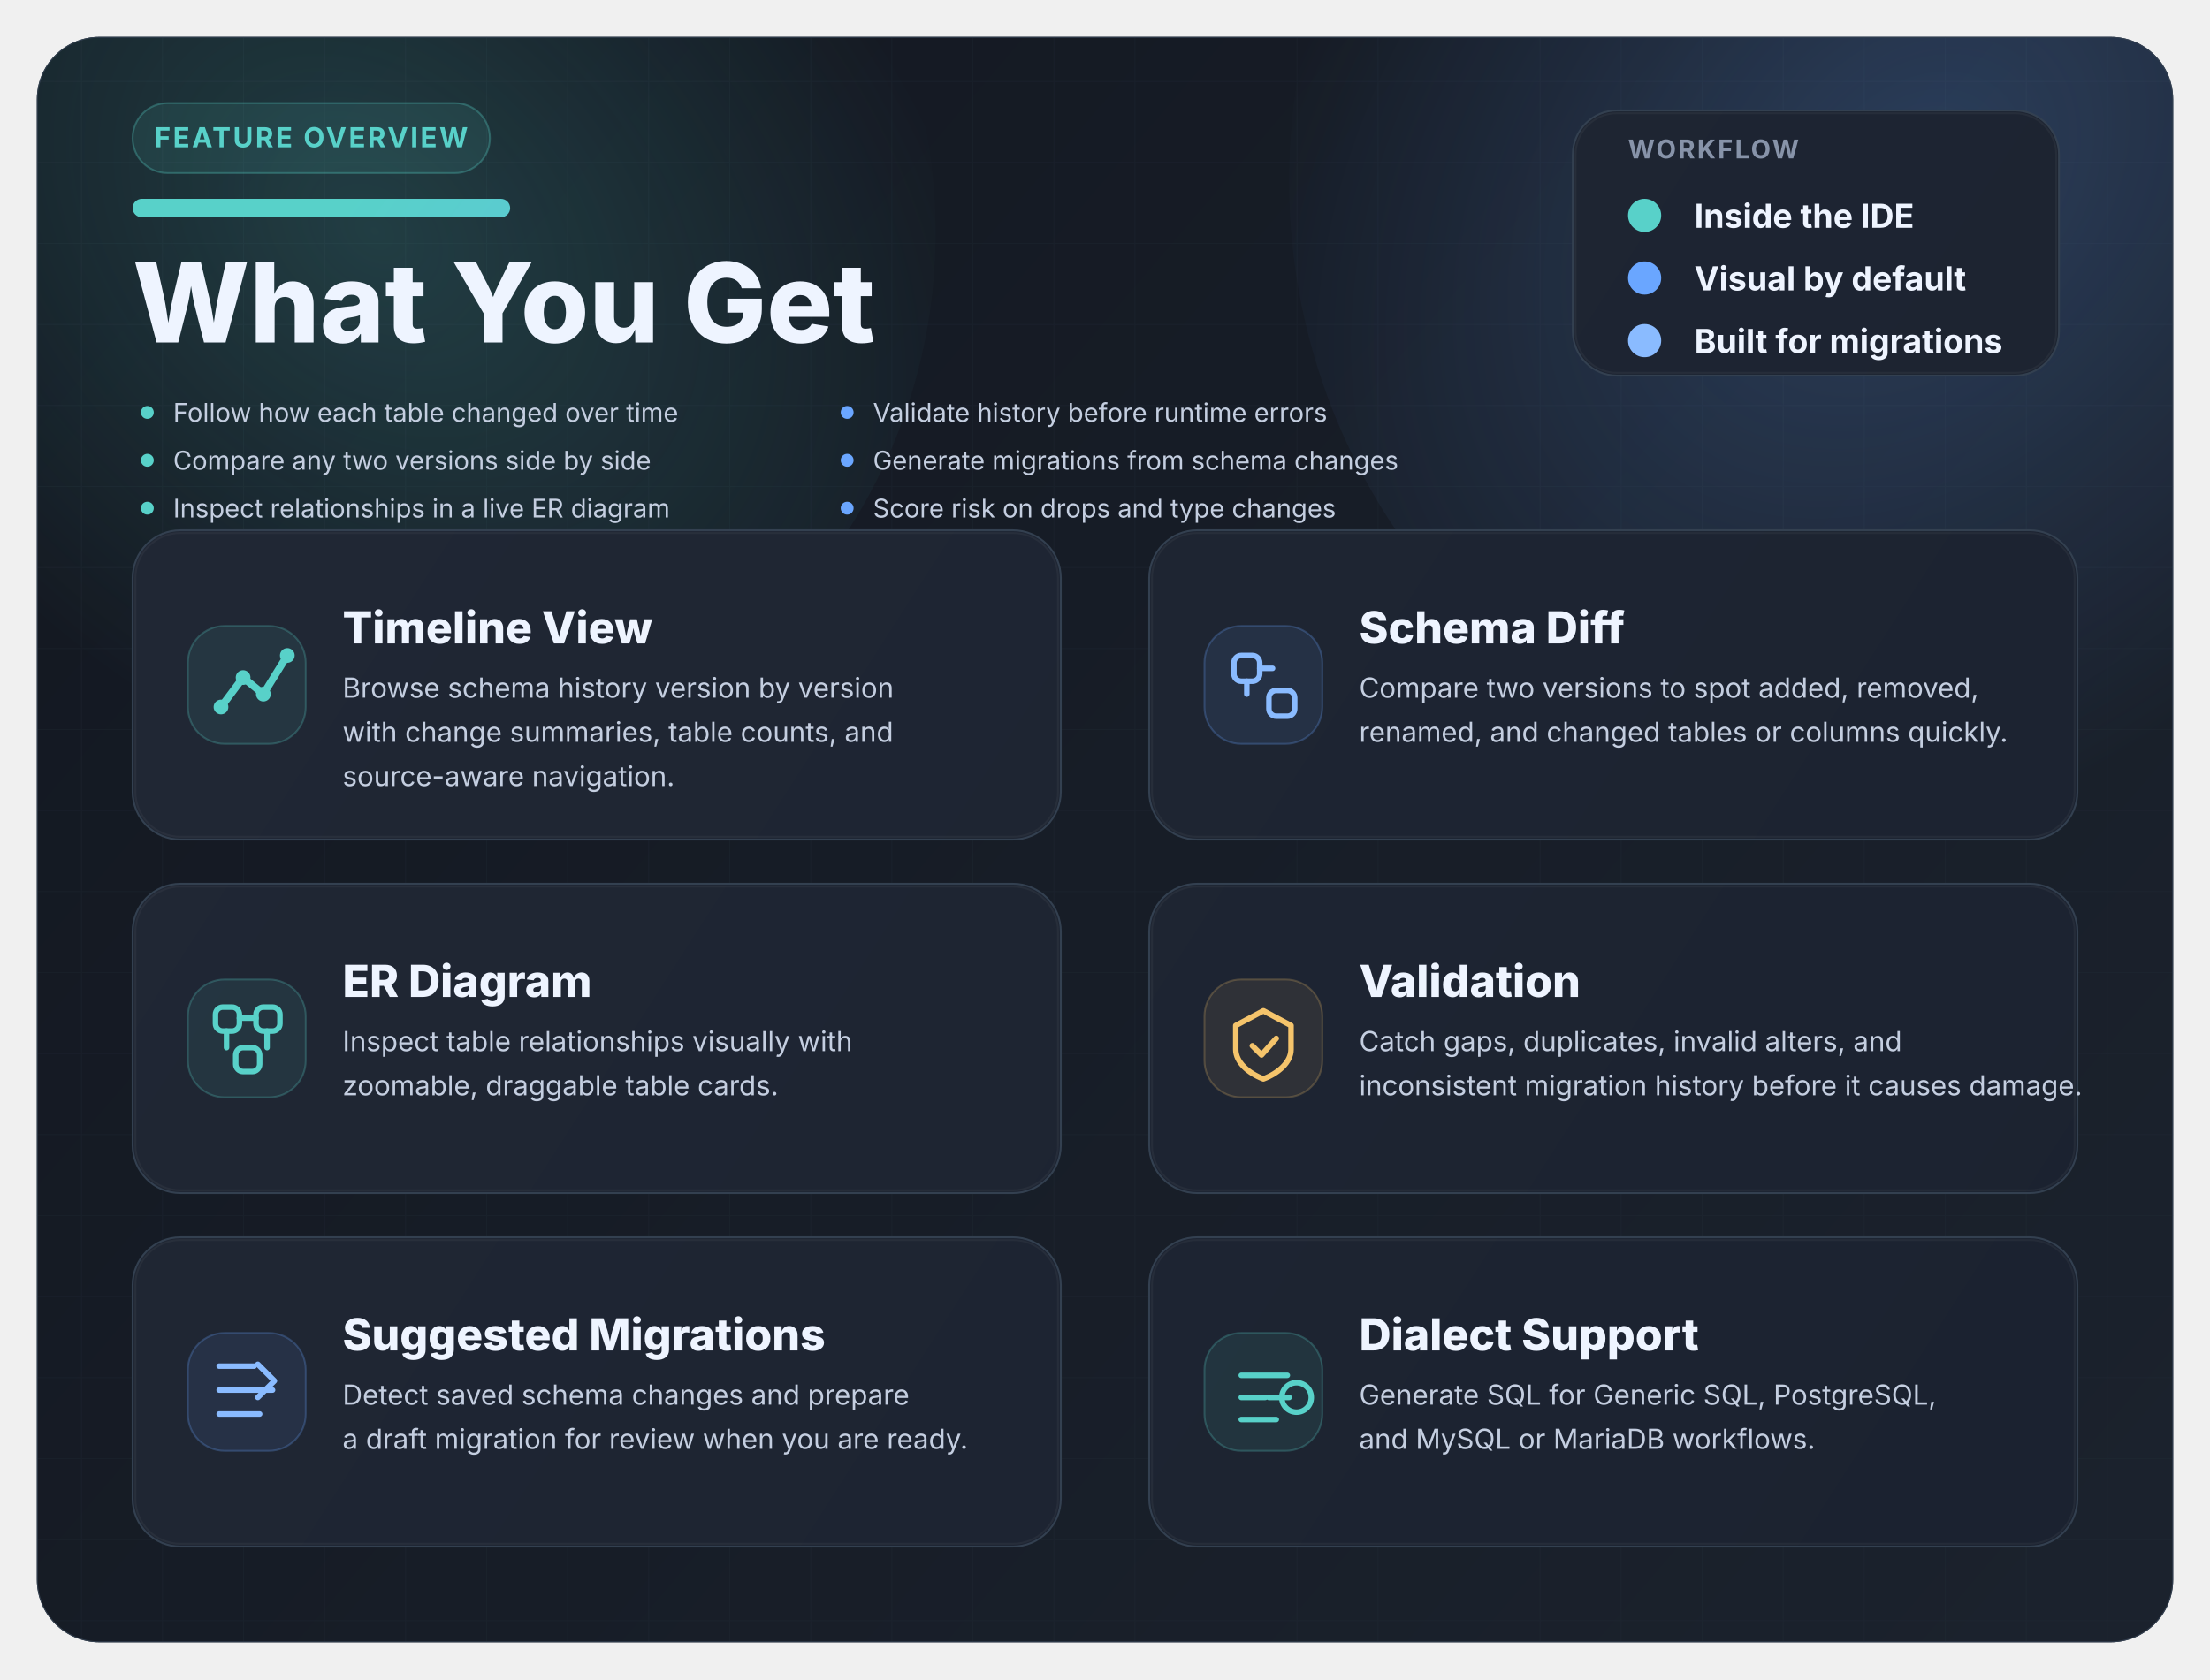
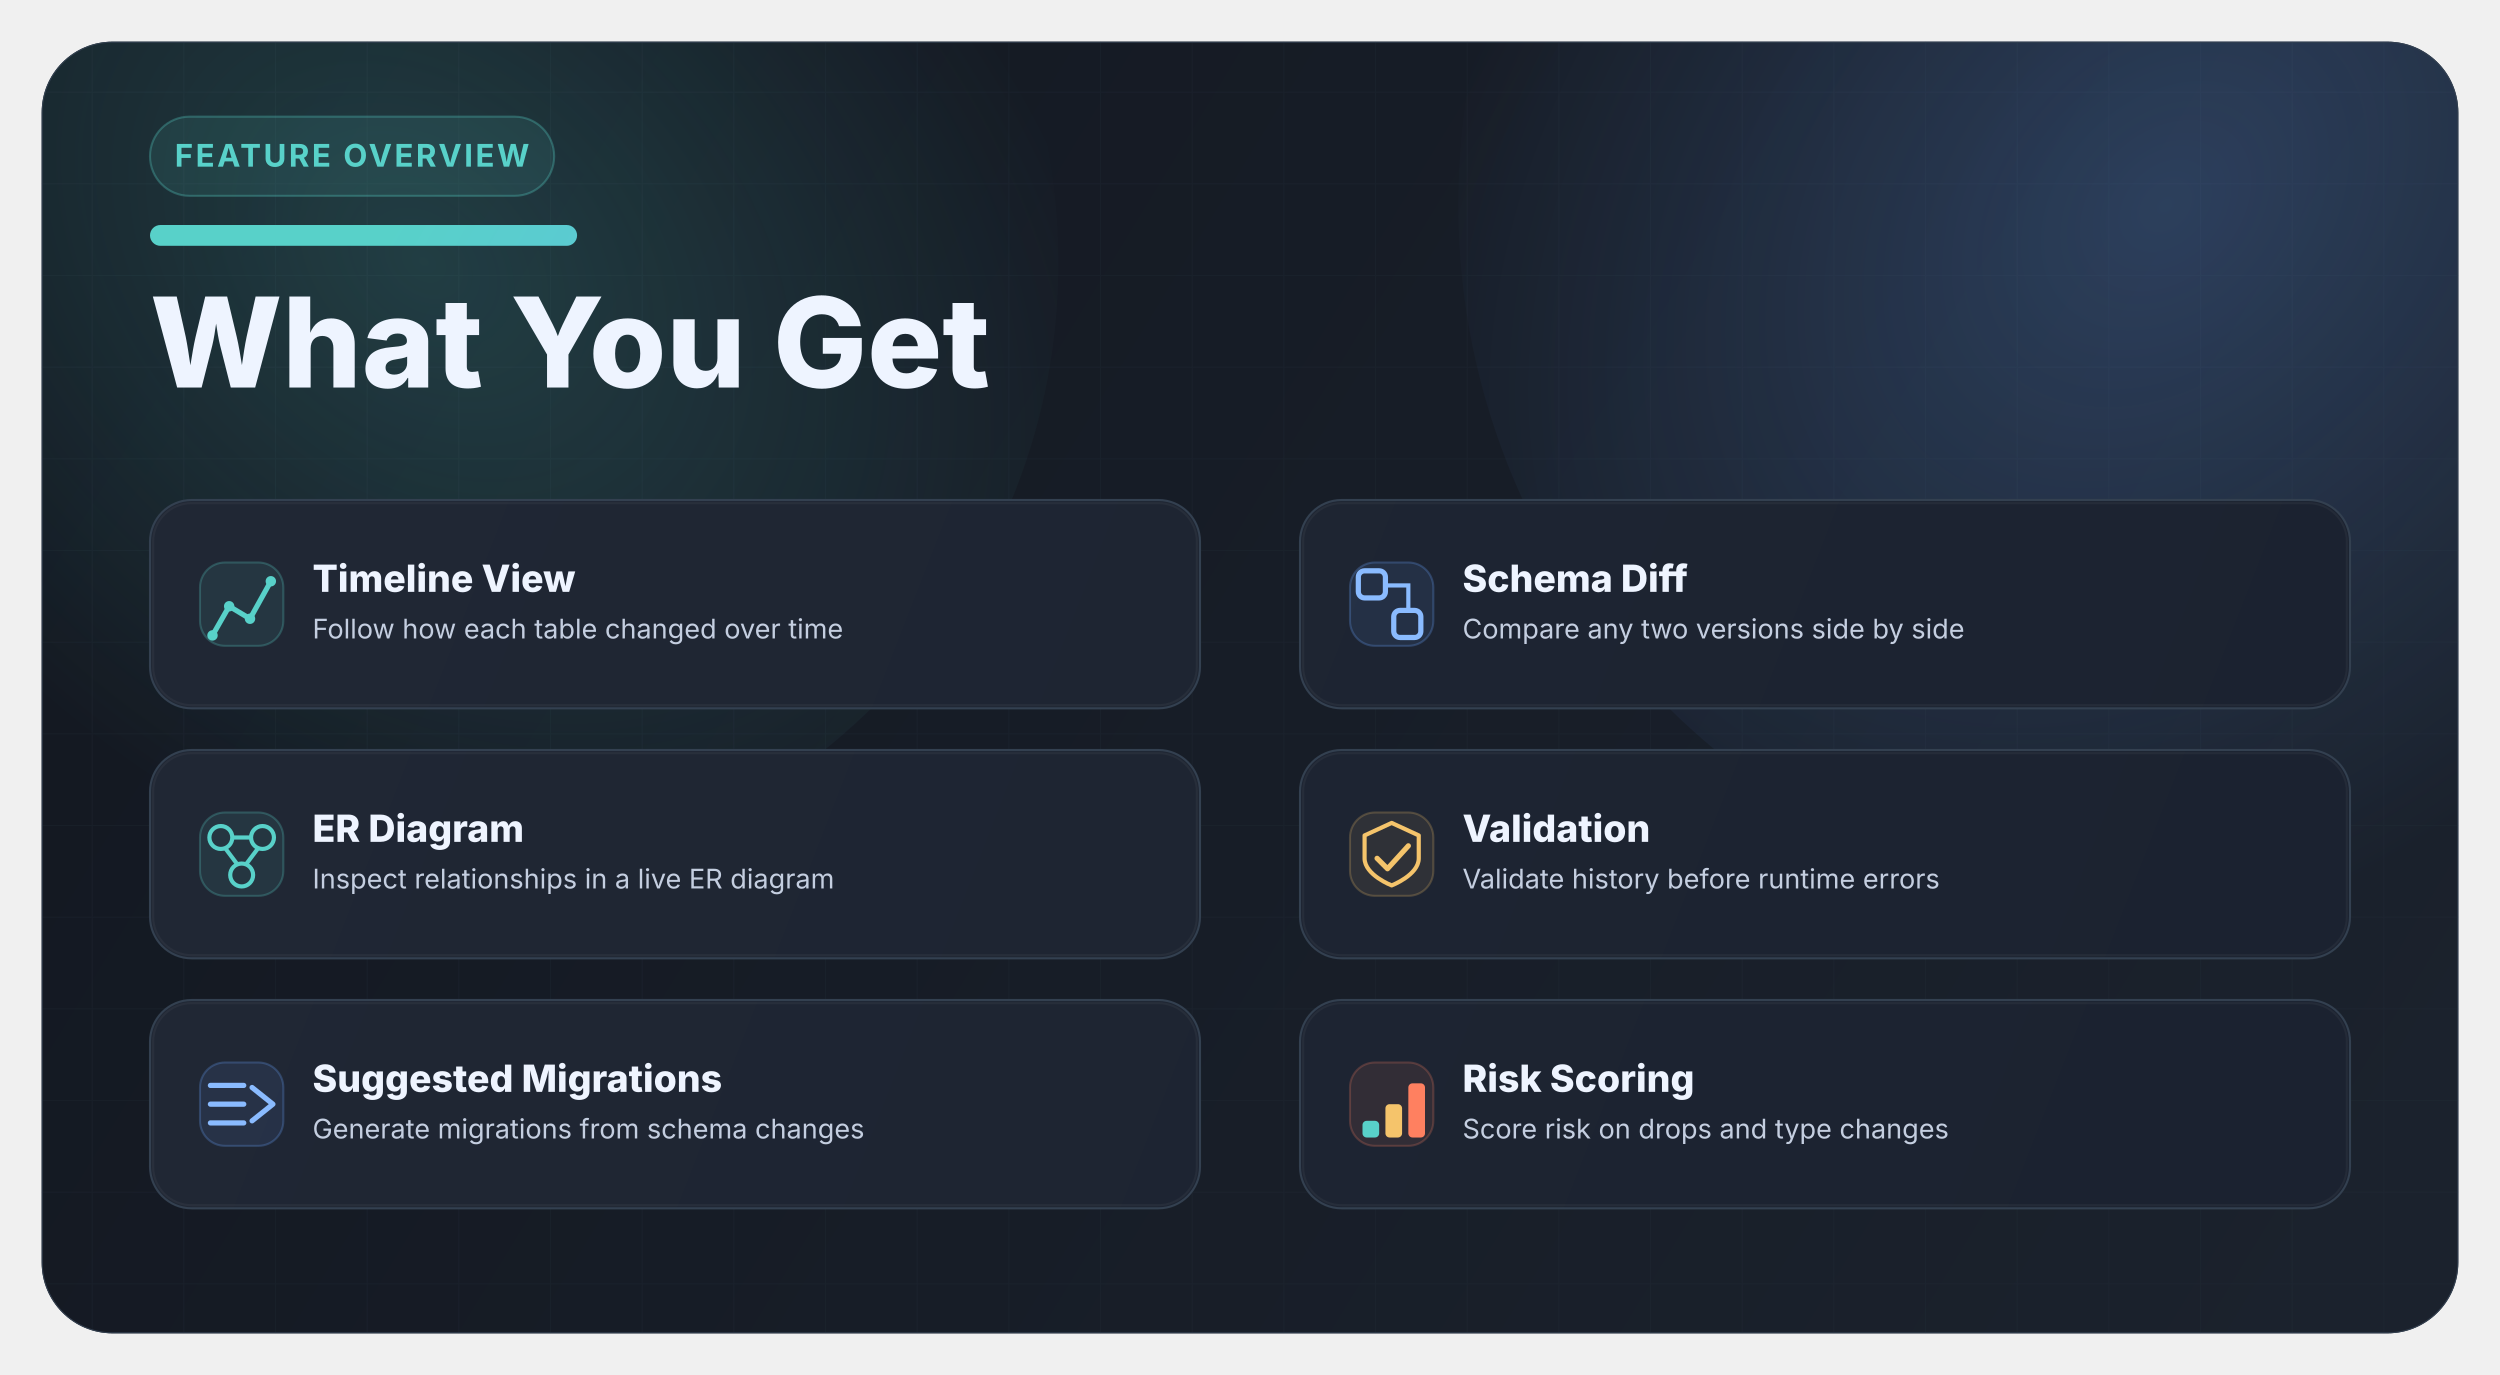
- <svg xmlns="http://www.w3.org/2000/svg" width="1200" height="912" viewBox="0 0 1200 912" fill="none" role="img" aria-labelledby="title desc">
+ <svg xmlns="http://www.w3.org/2000/svg" width="1200" height="660" viewBox="0 0 1200 660" fill="none" role="img" aria-labelledby="title desc">
  <defs>
-     <linearGradient id="pageBg" x1="98" y1="40" x2="1114" y2="912" gradientUnits="userSpaceOnUse">
+     <linearGradient id="pageBg" x1="98" y1="40" x2="1114" y2="660" gradientUnits="userSpaceOnUse">
      <stop stop-color="#131821" />
      <stop offset="1" stop-color="#1B222D" />
    </linearGradient>
-     <linearGradient id="accent" x1="180" y1="120" x2="1010" y2="750" gradientUnits="userSpaceOnUse">
+     <linearGradient id="accent" x1="180" y1="120" x2="1010" y2="600" gradientUnits="userSpaceOnUse">
      <stop stop-color="#58D1C9" />
      <stop offset="0.58" stop-color="#6AA6FF" />
      <stop offset="1" stop-color="#8ABBFF" />
    </linearGradient>
-     <linearGradient id="cardBg" x1="138" y1="248" x2="1096" y2="864" gradientUnits="userSpaceOnUse">
+     <linearGradient id="cardBg" x1="138" y1="240" x2="1062" y2="600" gradientUnits="userSpaceOnUse">
      <stop stop-color="#202734" />
      <stop offset="1" stop-color="#1B2230" />
-     </linearGradient>
-     <linearGradient id="cardInset" x1="72" y1="248" x2="72" y2="412" gradientUnits="userSpaceOnUse">
-       <stop stop-color="#FFFFFF" stop-opacity="0.05" />
-       <stop offset="1" stop-color="#FFFFFF" stop-opacity="0" />
    </linearGradient>
    <radialGradient id="glowA" cx="0" cy="0" r="1" gradientUnits="userSpaceOnUse" gradientTransform="translate(204 126) rotate(41) scale(380 280)">
      <stop stop-color="#58D1C9" stop-opacity="0.2" />
      <stop offset="1" stop-color="#58D1C9" stop-opacity="0" />
    </radialGradient>
    <radialGradient id="glowB" cx="0" cy="0" r="1" gradientUnits="userSpaceOnUse" gradientTransform="translate(1040 98) rotate(135) scale(430 320)">
      <stop stop-color="#6AA6FF" stop-opacity="0.24" />
      <stop offset="1" stop-color="#6AA6FF" stop-opacity="0" />
    </radialGradient>
    <pattern id="grid" width="44" height="44" patternUnits="userSpaceOnUse">
      <path d="M44 0H0V44" stroke="#26303D" stroke-width="1" />
    </pattern>
    <filter id="shadow" x="-20%" y="-20%" width="140%" height="160%" color-interpolation-filters="sRGB">
      <feDropShadow dx="0" dy="14" stdDeviation="14" flood-color="#03080F" flood-opacity="0.28" />
    </filter>
    <clipPath id="frameClip">
-       <rect x="20" y="20" width="1160" height="872" rx="34" />
+       <rect x="20" y="20" width="1160" height="620" rx="34" />
    </clipPath>
  </defs>
  <g clip-path="url(#frameClip)">
-     <rect x="20" y="20" width="1160" height="872" rx="34" fill="url(#pageBg)" />
-     <rect x="20" y="20" width="1160" height="872" rx="34" fill="url(#grid)" opacity="0.22" />
+     <rect x="20" y="20" width="1160" height="620" rx="34" fill="url(#pageBg)" />
+     <rect x="20" y="20" width="1160" height="620" rx="34" fill="url(#grid)" opacity="0.22" />
    <circle cx="208" cy="126" r="300" fill="url(#glowA)" />
    <circle cx="1040" cy="98" r="340" fill="url(#glowB)" />
-     <rect x="20" y="20" width="1160" height="872" rx="34" stroke="#334050" />
+     <rect x="20" y="20" width="1160" height="620" rx="34" stroke="#334050" />
  </g>
  <rect x="72" y="56" width="194" height="38" rx="19" fill="#58D1C91A" stroke="#58D1C94D" />
  <text x="169" y="80" text-anchor="middle" fill="#58D1C9" font-family="Inter, Segoe UI, Arial, sans-serif" font-size="15" font-weight="700" letter-spacing="0.08em">FEATURE OVERVIEW</text>
  <rect x="72" y="108" width="205" height="10" rx="5" fill="url(#accent)" />
  <text x="72" y="186" fill="#EEF4FF" font-family="Inter, Segoe UI, Arial, sans-serif" font-size="60" font-weight="800">What You Get</text>
-   <circle cx="80" cy="224" r="3.5" fill="#58D1C9" />
-   <text x="94" y="224" dominant-baseline="middle" fill="#C4CEE0" font-family="Inter, Segoe UI, Arial, sans-serif" font-size="14">Follow how each table changed over time</text>
-   <circle cx="460" cy="224" r="3.5" fill="#6AA6FF" />
-   <text x="474" y="224" dominant-baseline="middle" fill="#C4CEE0" font-family="Inter, Segoe UI, Arial, sans-serif" font-size="14">Validate history before runtime errors</text>
-   <circle cx="80" cy="250" r="3.5" fill="#58D1C9" />
-   <text x="94" y="250" dominant-baseline="middle" fill="#C4CEE0" font-family="Inter, Segoe UI, Arial, sans-serif" font-size="14">Compare any two versions side by side</text>
-   <circle cx="460" cy="250" r="3.5" fill="#6AA6FF" />
-   <text x="474" y="250" dominant-baseline="middle" fill="#C4CEE0" font-family="Inter, Segoe UI, Arial, sans-serif" font-size="14">Generate migrations from schema changes</text>
-   <circle cx="80" cy="276" r="3.5" fill="#58D1C9" />
-   <text x="94" y="276" dominant-baseline="middle" fill="#C4CEE0" font-family="Inter, Segoe UI, Arial, sans-serif" font-size="14">Inspect relationships in a live ER diagram</text>
-   <circle cx="460" cy="276" r="3.5" fill="#6AA6FF" />
-   <text x="474" y="276" dominant-baseline="middle" fill="#C4CEE0" font-family="Inter, Segoe UI, Arial, sans-serif" font-size="14">Score risk on drops and type changes</text>
  <g>
-     <rect x="854" y="60" width="264" height="144" rx="24" fill="#1B2230" opacity="0.01" filter="url(#shadow)" />
-     <rect x="854" y="60" width="264" height="144" rx="24" fill="url(#cardBg)" stroke="#334050" />
-     <rect x="855.5" y="61.5" width="261" height="141" rx="22.5" stroke="#FFFFFF" stroke-opacity="0.04" />
-     <text x="884" y="86" fill="#8793A9" font-family="Inter, Segoe UI, Arial, sans-serif" font-size="14" font-weight="700" letter-spacing="0.08em">WORKFLOW</text>
-     <circle cx="893" cy="117" r="9" fill="#58D1C9" />
-     <text x="920" y="117" dominant-baseline="middle" fill="#EEF4FF" font-family="Inter, Segoe UI, Arial, sans-serif" font-size="18" font-weight="700">Inside the IDE</text>
-     <circle cx="893" cy="151" r="9" fill="#6AA6FF" />
-     <text x="920" y="151" dominant-baseline="middle" fill="#EEF4FF" font-family="Inter, Segoe UI, Arial, sans-serif" font-size="18" font-weight="700">Visual by default</text>
-     <circle cx="893" cy="185" r="9" fill="#8ABBFF" />
-     <text x="920" y="185" dominant-baseline="middle" fill="#EEF4FF" font-family="Inter, Segoe UI, Arial, sans-serif" font-size="18" font-weight="700">Built for migrations</text>
+     <rect x="72" y="240" width="504" height="100" rx="20" fill="#1B2230" opacity="0.01" filter="url(#shadow)" />
+     <rect x="72" y="240" width="504" height="100" rx="20" fill="url(#cardBg)" stroke="#334050" />
+     <rect x="73.5" y="241.5" width="501" height="97" rx="18.5" stroke="#FFFFFF" stroke-opacity="0.04" />
+     <rect x="96" y="270" width="40" height="40" rx="12" fill="#58D1C918" stroke="#58D1C940" />
+     <polyline points="102,305 110,291 120,297 130,279" fill="none" stroke="#58D1C9" stroke-width="2.5" stroke-linecap="round" stroke-linejoin="round" />
+     <circle cx="102" cy="305" r="2.5" fill="#58D1C9" />
+     <circle cx="110" cy="291" r="2.5" fill="#58D1C9" />
+     <circle cx="120" cy="297" r="2.5" fill="#58D1C9" />
+     <circle cx="130" cy="279" r="2.5" fill="#58D1C9" />
+     <text x="150" y="271" dominant-baseline="hanging" fill="#EEF4FF" font-family="Inter, Segoe UI, Arial, sans-serif" font-size="18" font-weight="800">Timeline View</text>
+     <text x="150" y="297" dominant-baseline="hanging" fill="#C4CEE0" font-family="Inter, Segoe UI, Arial, sans-serif" font-size="13">Follow how each table changed over time</text>
  </g>
  <g>
-     <rect x="72" y="288" width="504" height="168" rx="26" fill="#1B2230" opacity="0.01" filter="url(#shadow)" />
-     <rect x="72" y="288" width="504" height="168" rx="26" fill="url(#cardBg)" stroke="#334050" />
-     <rect x="73.5" y="289.5" width="501" height="165" rx="24.5" stroke="#FFFFFF" stroke-opacity="0.04" />
-     <rect x="102" y="340" width="64" height="64" rx="20" fill="#58D1C918" stroke="#58D1C940" />
-     <path d="M120 384L132 368L143 377L156 356" stroke="#58D1C9" stroke-width="4" stroke-linecap="round" stroke-linejoin="round" />
-     <circle cx="120" cy="384" r="4" fill="#58D1C9" />
-     <circle cx="132" cy="368" r="4" fill="#58D1C9" />
-     <circle cx="143" cy="377" r="4" fill="#58D1C9" />
-     <circle cx="156" cy="356" r="4" fill="#58D1C9" />
-     <text x="186" y="332" dominant-baseline="hanging" fill="#EEF4FF" font-family="Inter, Segoe UI, Arial, sans-serif" font-size="24" font-weight="800">Timeline View</text>
-     <text x="186" y="368" dominant-baseline="hanging" fill="#C4CEE0" font-family="Inter, Segoe UI, Arial, sans-serif" font-size="15">Browse schema history version by version</text>
-     <text x="186" y="392" dominant-baseline="hanging" fill="#C4CEE0" font-family="Inter, Segoe UI, Arial, sans-serif" font-size="15">with change summaries, table counts, and</text>
-     <text x="186" y="416" dominant-baseline="hanging" fill="#C4CEE0" font-family="Inter, Segoe UI, Arial, sans-serif" font-size="15">source-aware navigation.</text>
+     <rect x="624" y="240" width="504" height="100" rx="20" fill="#1B2230" opacity="0.01" filter="url(#shadow)" />
+     <rect x="624" y="240" width="504" height="100" rx="20" fill="url(#cardBg)" stroke="#334050" />
+     <rect x="625.5" y="241.5" width="501" height="97" rx="18.5" stroke="#FFFFFF" stroke-opacity="0.04" />
+     <rect x="648" y="270" width="40" height="40" rx="12" fill="#6AA6FF18" stroke="#6AA6FF40" />
+     <rect x="652" y="274" width="13" height="13" rx="3" stroke="#8ABBFF" stroke-width="2.5" fill="none" />
+     <rect x="669" y="293" width="13" height="13" rx="3" stroke="#8ABBFF" stroke-width="2.5" fill="none" />
+     <path d="M 665 281 H 676 V 293" stroke="#8ABBFF" stroke-width="2" stroke-linecap="round" fill="none" />
+     <text x="702" y="271" dominant-baseline="hanging" fill="#EEF4FF" font-family="Inter, Segoe UI, Arial, sans-serif" font-size="18" font-weight="800">Schema Diff</text>
+     <text x="702" y="297" dominant-baseline="hanging" fill="#C4CEE0" font-family="Inter, Segoe UI, Arial, sans-serif" font-size="13">Compare any two versions side by side</text>
  </g>
  <g>
-     <rect x="624" y="288" width="504" height="168" rx="26" fill="#1B2230" opacity="0.01" filter="url(#shadow)" />
-     <rect x="624" y="288" width="504" height="168" rx="26" fill="url(#cardBg)" stroke="#334050" />
-     <rect x="625.5" y="289.5" width="501" height="165" rx="24.5" stroke="#FFFFFF" stroke-opacity="0.04" />
-     <rect x="654" y="340" width="64" height="64" rx="20" fill="#6AA6FF18" stroke="#6AA6FF40" />
-     <rect x="670" y="356" width="14" height="14" rx="4" stroke="#8ABBFF" stroke-width="3" />
-     <rect x="689" y="375" width="14" height="14" rx="4" stroke="#8ABBFF" stroke-width="3" />
-     <path d="M684 363H691M677 370V377" stroke="#8ABBFF" stroke-width="3" stroke-linecap="round" />
-     <text x="738" y="332" dominant-baseline="hanging" fill="#EEF4FF" font-family="Inter, Segoe UI, Arial, sans-serif" font-size="24" font-weight="800">Schema Diff</text>
-     <text x="738" y="368" dominant-baseline="hanging" fill="#C4CEE0" font-family="Inter, Segoe UI, Arial, sans-serif" font-size="15">Compare two versions to spot added, removed,</text>
-     <text x="738" y="392" dominant-baseline="hanging" fill="#C4CEE0" font-family="Inter, Segoe UI, Arial, sans-serif" font-size="15">renamed, and changed tables or columns quickly.</text>
+     <rect x="72" y="360" width="504" height="100" rx="20" fill="#1B2230" opacity="0.01" filter="url(#shadow)" />
+     <rect x="72" y="360" width="504" height="100" rx="20" fill="url(#cardBg)" stroke="#334050" />
+     <rect x="73.5" y="361.5" width="501" height="97" rx="18.5" stroke="#FFFFFF" stroke-opacity="0.04" />
+     <rect x="96" y="390" width="40" height="40" rx="12" fill="#58D1C918" stroke="#58D1C940" />
+     <line x1="112" y1="402" x2="120" y2="402" stroke="#58D1C9" stroke-width="2" />
+     <line x1="108" y1="407" x2="114" y2="415" stroke="#58D1C9" stroke-width="2" />
+     <line x1="124" y1="407" x2="118" y2="415" stroke="#58D1C9" stroke-width="2" />
+     <circle cx="106" cy="402" r="5.5" stroke="#58D1C9" stroke-width="2" fill="none" />
+     <circle cx="126" cy="402" r="5.5" stroke="#58D1C9" stroke-width="2" fill="none" />
+     <circle cx="116" cy="420" r="5.5" stroke="#58D1C9" stroke-width="2" fill="none" />
+     <text x="150" y="391" dominant-baseline="hanging" fill="#EEF4FF" font-family="Inter, Segoe UI, Arial, sans-serif" font-size="18" font-weight="800">ER Diagram</text>
+     <text x="150" y="417" dominant-baseline="hanging" fill="#C4CEE0" font-family="Inter, Segoe UI, Arial, sans-serif" font-size="13">Inspect relationships in a live ER diagram</text>
  </g>
  <g>
-     <rect x="72" y="480" width="504" height="168" rx="26" fill="#1B2230" opacity="0.01" filter="url(#shadow)" />
-     <rect x="72" y="480" width="504" height="168" rx="26" fill="url(#cardBg)" stroke="#334050" />
-     <rect x="73.5" y="481.5" width="501" height="165" rx="24.5" stroke="#FFFFFF" stroke-opacity="0.04" />
-     <rect x="102" y="532" width="64" height="64" rx="20" fill="#58D1C918" stroke="#58D1C940" />
-     <rect x="117" y="547" width="13" height="13" rx="4" stroke="#58D1C9" stroke-width="3" />
-     <rect x="139" y="547" width="13" height="13" rx="4" stroke="#58D1C9" stroke-width="3" />
-     <rect x="128" y="569" width="13" height="13" rx="4" stroke="#58D1C9" stroke-width="3" />
-     <path d="M130 553H139M145 560V569M123 560V569" stroke="#58D1C9" stroke-width="3" stroke-linecap="round" />
-     <text x="186" y="524" dominant-baseline="hanging" fill="#EEF4FF" font-family="Inter, Segoe UI, Arial, sans-serif" font-size="24" font-weight="800">ER Diagram</text>
-     <text x="186" y="560" dominant-baseline="hanging" fill="#C4CEE0" font-family="Inter, Segoe UI, Arial, sans-serif" font-size="15">Inspect table relationships visually with</text>
-     <text x="186" y="584" dominant-baseline="hanging" fill="#C4CEE0" font-family="Inter, Segoe UI, Arial, sans-serif" font-size="15">zoomable, draggable table cards.</text>
+     <rect x="624" y="360" width="504" height="100" rx="20" fill="#1B2230" opacity="0.01" filter="url(#shadow)" />
+     <rect x="624" y="360" width="504" height="100" rx="20" fill="url(#cardBg)" stroke="#334050" />
+     <rect x="625.5" y="361.5" width="501" height="97" rx="18.5" stroke="#FFFFFF" stroke-opacity="0.04" />
+     <rect x="648" y="390" width="40" height="40" rx="12" fill="#F5C46B16" stroke="#F5C46B38" />
+     <path d="M 668 395 L 681 401 L 681 412 C 681 420 668 425 668 425 C 668 425 655 420 655 412 L 655 401 Z" stroke="#F5C46B" stroke-width="2" fill="none" stroke-linejoin="round" />
+     <path d="M 661 412 L 666 417 L 676 406" stroke="#F5C46B" stroke-width="2.5" stroke-linecap="round" stroke-linejoin="round" fill="none" />
+     <text x="702" y="391" dominant-baseline="hanging" fill="#EEF4FF" font-family="Inter, Segoe UI, Arial, sans-serif" font-size="18" font-weight="800">Validation</text>
+     <text x="702" y="417" dominant-baseline="hanging" fill="#C4CEE0" font-family="Inter, Segoe UI, Arial, sans-serif" font-size="13">Validate history before runtime errors</text>
  </g>
  <g>
-     <rect x="624" y="480" width="504" height="168" rx="26" fill="#1B2230" opacity="0.01" filter="url(#shadow)" />
-     <rect x="624" y="480" width="504" height="168" rx="26" fill="url(#cardBg)" stroke="#334050" />
-     <rect x="625.5" y="481.5" width="501" height="165" rx="24.5" stroke="#FFFFFF" stroke-opacity="0.04" />
-     <rect x="654" y="532" width="64" height="64" rx="20" fill="#F5C46B16" stroke="#F5C46B38" />
-     <path d="M686 549L701 557V570C701 577 694 583 686 586C678 583 671 577 671 570V557L686 549Z" stroke="#F5C46B" stroke-width="3" stroke-linejoin="round" />
-     <path d="M680 568L685 573L693 564" stroke="#F5C46B" stroke-width="3" stroke-linecap="round" stroke-linejoin="round" />
-     <text x="738" y="524" dominant-baseline="hanging" fill="#EEF4FF" font-family="Inter, Segoe UI, Arial, sans-serif" font-size="24" font-weight="800">Validation</text>
-     <text x="738" y="560" dominant-baseline="hanging" fill="#C4CEE0" font-family="Inter, Segoe UI, Arial, sans-serif" font-size="15">Catch gaps, duplicates, invalid alters, and</text>
-     <text x="738" y="584" dominant-baseline="hanging" fill="#C4CEE0" font-family="Inter, Segoe UI, Arial, sans-serif" font-size="15">inconsistent migration history before it causes damage.</text>
+     <rect x="72" y="480" width="504" height="100" rx="20" fill="#1B2230" opacity="0.01" filter="url(#shadow)" />
+     <rect x="72" y="480" width="504" height="100" rx="20" fill="url(#cardBg)" stroke="#334050" />
+     <rect x="73.5" y="481.5" width="501" height="97" rx="18.5" stroke="#FFFFFF" stroke-opacity="0.04" />
+     <rect x="96" y="510" width="40" height="40" rx="12" fill="#6AA6FF18" stroke="#6AA6FF40" />
+     <line x1="101" y1="521" x2="117" y2="521" stroke="#8ABBFF" stroke-width="2.5" stroke-linecap="round" />
+     <line x1="101" y1="530" x2="117" y2="530" stroke="#8ABBFF" stroke-width="2.5" stroke-linecap="round" />
+     <line x1="101" y1="539" x2="117" y2="539" stroke="#8ABBFF" stroke-width="2.5" stroke-linecap="round" />
+     <path d="M 121 522 L 131 530 L 121 538" stroke="#8ABBFF" stroke-width="2.5" stroke-linecap="round" stroke-linejoin="round" fill="none" />
+     <text x="150" y="511" dominant-baseline="hanging" fill="#EEF4FF" font-family="Inter, Segoe UI, Arial, sans-serif" font-size="18" font-weight="800">Suggested Migrations</text>
+     <text x="150" y="537" dominant-baseline="hanging" fill="#C4CEE0" font-family="Inter, Segoe UI, Arial, sans-serif" font-size="13">Generate migrations from schema changes</text>
  </g>
  <g>
-     <rect x="72" y="672" width="504" height="168" rx="26" fill="#1B2230" opacity="0.01" filter="url(#shadow)" />
-     <rect x="72" y="672" width="504" height="168" rx="26" fill="url(#cardBg)" stroke="#334050" />
-     <rect x="73.5" y="673.5" width="501" height="165" rx="24.5" stroke="#FFFFFF" stroke-opacity="0.04" />
-     <rect x="102" y="724" width="64" height="64" rx="20" fill="#6AA6FF18" stroke="#6AA6FF40" />
-     <path d="M119 755H148" stroke="#8ABBFF" stroke-width="3" stroke-linecap="round" />
-     <path d="M119 742H138" stroke="#8ABBFF" stroke-width="3" stroke-linecap="round" />
-     <path d="M119 768H141" stroke="#8ABBFF" stroke-width="3" stroke-linecap="round" />
-     <path d="M140 741L149 750L140 759" stroke="#8ABBFF" stroke-width="3" stroke-linecap="round" stroke-linejoin="round" />
-     <text x="186" y="716" dominant-baseline="hanging" fill="#EEF4FF" font-family="Inter, Segoe UI, Arial, sans-serif" font-size="24" font-weight="800">Suggested Migrations</text>
-     <text x="186" y="752" dominant-baseline="hanging" fill="#C4CEE0" font-family="Inter, Segoe UI, Arial, sans-serif" font-size="15">Detect saved schema changes and prepare</text>
-     <text x="186" y="776" dominant-baseline="hanging" fill="#C4CEE0" font-family="Inter, Segoe UI, Arial, sans-serif" font-size="15">a draft migration for review when you are ready.</text>
-   </g>
-   <g>
-     <rect x="624" y="672" width="504" height="168" rx="26" fill="#1B2230" opacity="0.01" filter="url(#shadow)" />
-     <rect x="624" y="672" width="504" height="168" rx="26" fill="url(#cardBg)" stroke="#334050" />
-     <rect x="625.5" y="673.5" width="501" height="165" rx="24.5" stroke="#FFFFFF" stroke-opacity="0.04" />
-     <rect x="654" y="724" width="64" height="64" rx="20" fill="#58D1C918" stroke="#58D1C940" />
-     <path d="M674 747H699" stroke="#58D1C9" stroke-width="3" stroke-linecap="round" />
-     <path d="M674 759H687" stroke="#58D1C9" stroke-width="3" stroke-linecap="round" />
-     <path d="M689 759H700" stroke="#58D1C9" stroke-width="3" stroke-linecap="round" />
-     <path d="M674 771H693" stroke="#58D1C9" stroke-width="3" stroke-linecap="round" />
-     <circle cx="704" cy="759" r="8" stroke="#58D1C9" stroke-width="3" />
-     <text x="738" y="716" dominant-baseline="hanging" fill="#EEF4FF" font-family="Inter, Segoe UI, Arial, sans-serif" font-size="24" font-weight="800">Dialect Support</text>
-     <text x="738" y="752" dominant-baseline="hanging" fill="#C4CEE0" font-family="Inter, Segoe UI, Arial, sans-serif" font-size="15">Generate SQL for Generic SQL, PostgreSQL,</text>
-     <text x="738" y="776" dominant-baseline="hanging" fill="#C4CEE0" font-family="Inter, Segoe UI, Arial, sans-serif" font-size="15">and MySQL or MariaDB workflows.</text>
+     <rect x="624" y="480" width="504" height="100" rx="20" fill="#1B2230" opacity="0.01" filter="url(#shadow)" />
+     <rect x="624" y="480" width="504" height="100" rx="20" fill="url(#cardBg)" stroke="#334050" />
+     <rect x="625.5" y="481.5" width="501" height="97" rx="18.5" stroke="#FFFFFF" stroke-opacity="0.04" />
+     <rect x="648" y="510" width="40" height="40" rx="12" fill="#FF806018" stroke="#FF806038" />
+     <rect x="654" y="538" width="8" height="8" rx="2" fill="#58D1C9" />
+     <rect x="665" y="530" width="8" height="16" rx="2" fill="#F5C46B" />
+     <rect x="676" y="520" width="8" height="26" rx="2" fill="#FF8060" />
+     <text x="702" y="511" dominant-baseline="hanging" fill="#EEF4FF" font-family="Inter, Segoe UI, Arial, sans-serif" font-size="18" font-weight="800">Risk Scoring</text>
+     <text x="702" y="537" dominant-baseline="hanging" fill="#C4CEE0" font-family="Inter, Segoe UI, Arial, sans-serif" font-size="13">Score risk on drops and type changes</text>
  </g>
</svg>
